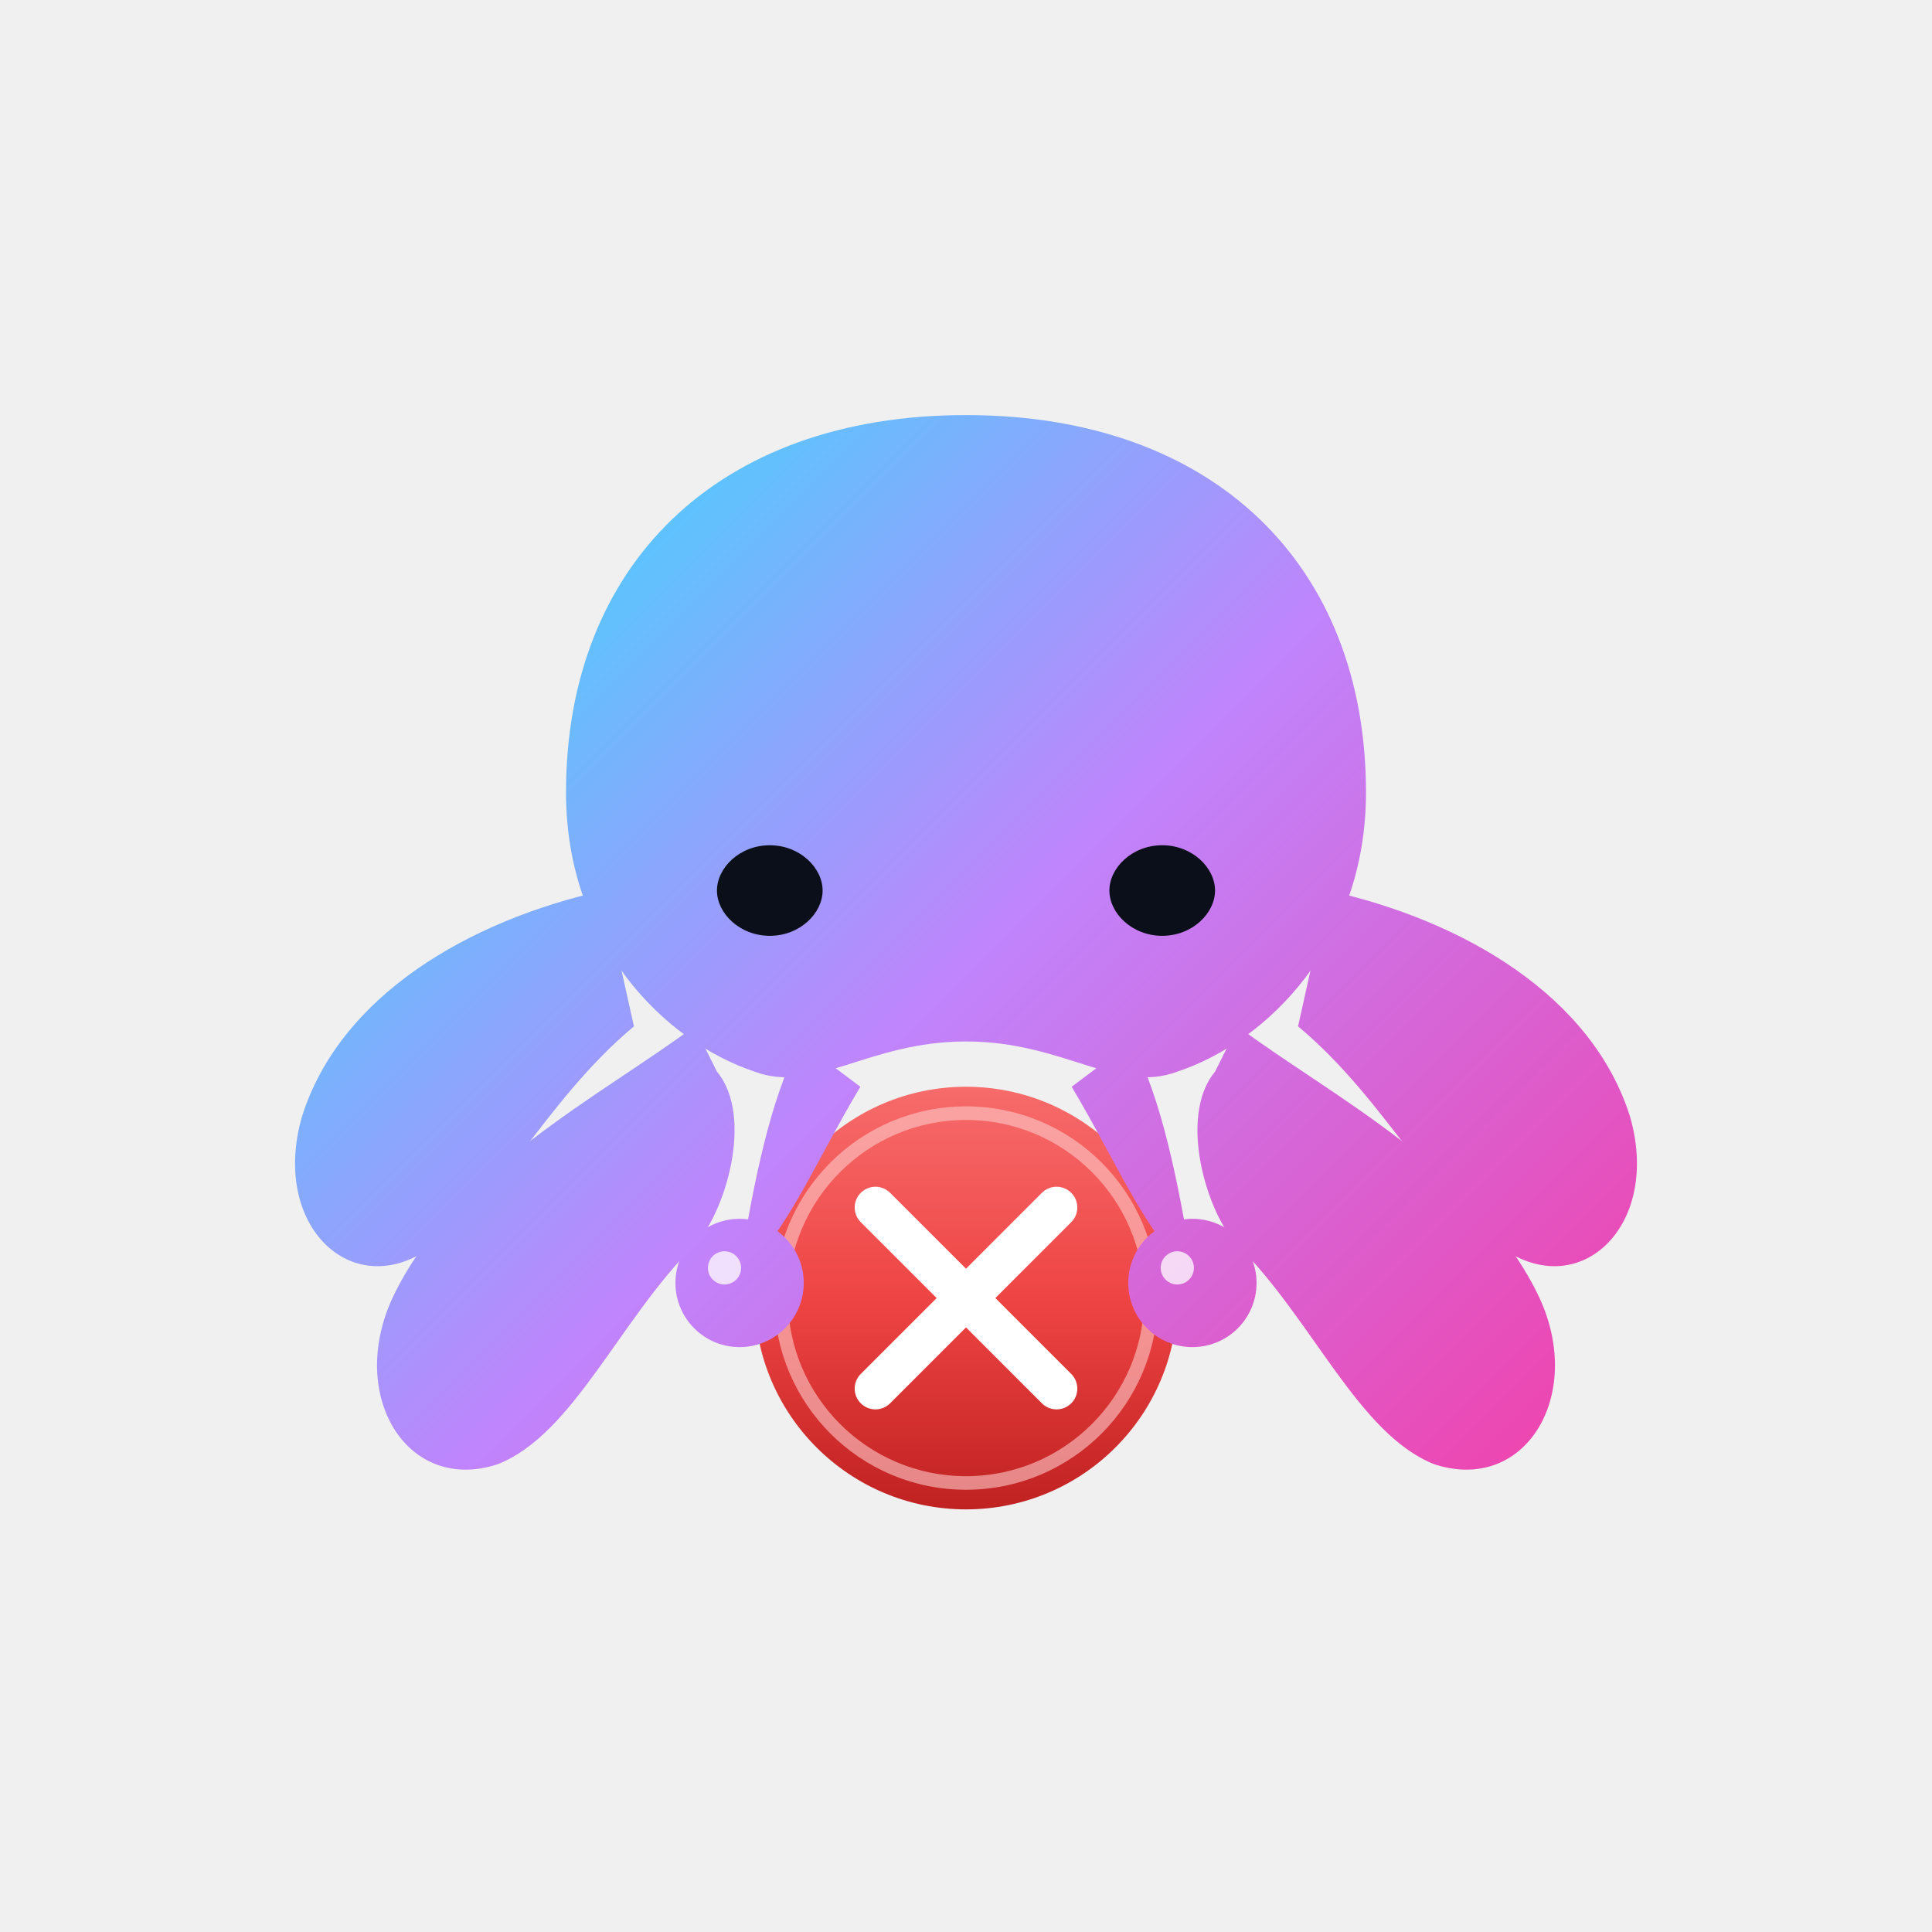
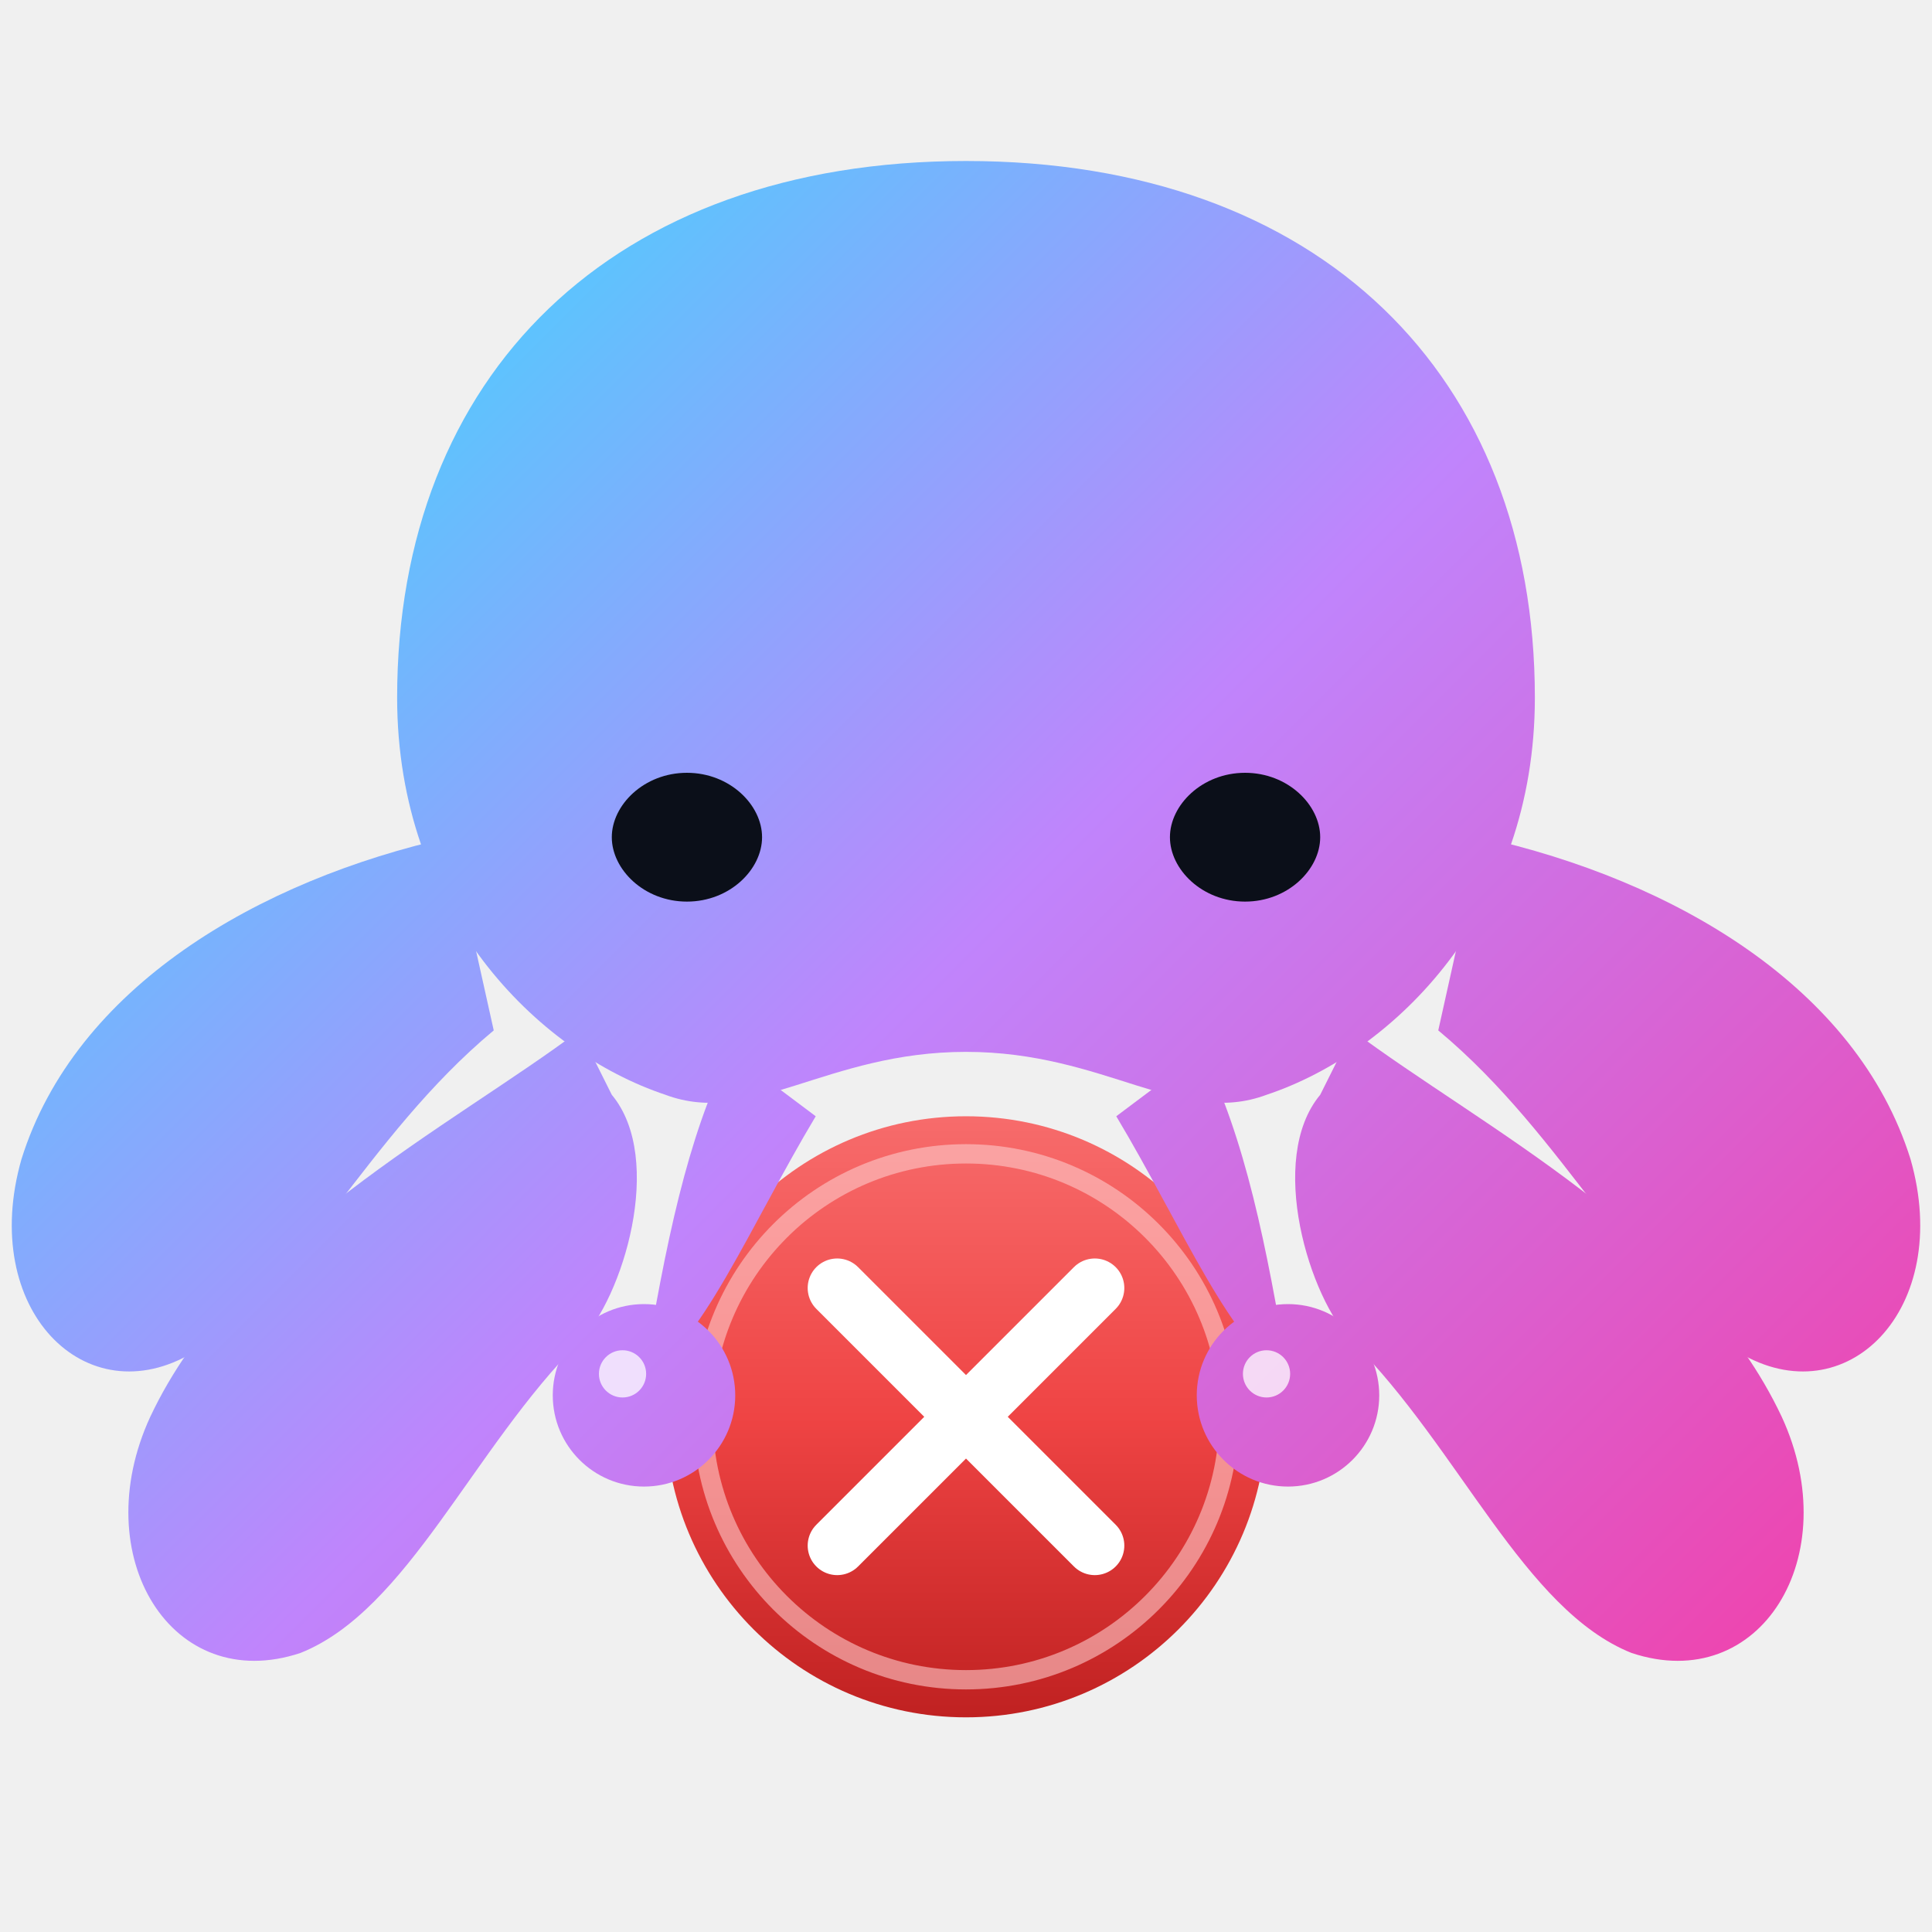
- <svg xmlns="http://www.w3.org/2000/svg" width="256" height="256" viewBox="0 0 256 256" fill="none">
+ <svg xmlns="http://www.w3.org/2000/svg" width="256" height="256" viewBox="38 40 180 180" fill="none">
  <defs>
    <linearGradient id="octoGradient" x1="32" y1="32" x2="224" y2="224" gradientUnits="userSpaceOnUse">
      <stop offset="0%" stop-color="#00FFFF" />
      <stop offset="50%" stop-color="#C084FC" />
      <stop offset="100%" stop-color="#FF2E93" />
    </linearGradient>
    <linearGradient id="crossRed3D" x1="128" y1="140" x2="128" y2="204" gradientUnits="userSpaceOnUse">
      <stop offset="0%" stop-color="#F87171" />
      <stop offset="50%" stop-color="#EF4444" />
      <stop offset="100%" stop-color="#B91C1C" />
    </linearGradient>
  </defs>
  <g fill="url(#octoGradient)">
    <path d="M128 55 C95 55 75 75 75 105 C75 125 88 138 100 142 C108 145 115 138 128 138 C141 138 148 145 156 142 C168 138 181 125 181 105 C181 75 161 55 128 55 Z" />
    <path d="M102 112 C98 112 95 115 95 118 C95 121 98 124 102 124 C106 124 109 121 109 118 C109 115 106 112 102 112 Z" fill="#0B0F19" />
    <path d="M154 112 C150 112 147 115 147 118 C147 121 150 124 154 124 C158 124 161 121 161 118 C161 115 158 112 154 112 Z" fill="#0B0F19" />
    <path d="M92 136 C80 145 60 155 52 172 C46 185 54 198 66 194 C76 190 82 175 92 165 C96 161 100 148 95 142 Z" />
    <path d="M80 118 C62 122 45 132 40 148 C36 162 46 172 56 166 C66 160 72 146 84 136 Z" />
    <path d="M164 136 C176 145 196 155 204 172 C210 185 202 198 190 194 C180 190 174 175 164 165 C160 161 156 148 161 142 Z" />
    <path d="M176 118 C194 122 211 132 216 148 C220 162 210 172 200 166 C190 160 184 146 172 136 Z" />
  </g>
  <g>
    <circle cx="128" cy="172" r="28" fill="url(#crossRed3D)" />
    <circle cx="128" cy="172" r="24.5" fill="none" stroke="#FECACA" stroke-width="1.8" opacity="0.6" />
    <path d="M116 160 L140 184 M140 160 L116 184" stroke="#FFFFFF" stroke-width="5.5" stroke-linecap="round" />
  </g>
  <g fill="url(#octoGradient)">
    <path d="M106 138 C102 146 100 156 98 168 C103 166 108 154 114 144 Z" />
    <path d="M150 138 C154 146 156 156 158 168 C153 166 148 154 142 144 Z" />
  </g>
  <g>
    <circle cx="98" cy="170" r="8.5" fill="url(#octoGradient)" />
    <circle cx="96" cy="168" r="2.2" fill="#FFFFFF" opacity="0.75" />
    <circle cx="158" cy="170" r="8.5" fill="url(#octoGradient)" />
    <circle cx="156" cy="168" r="2.2" fill="#FFFFFF" opacity="0.75" />
  </g>
</svg>
